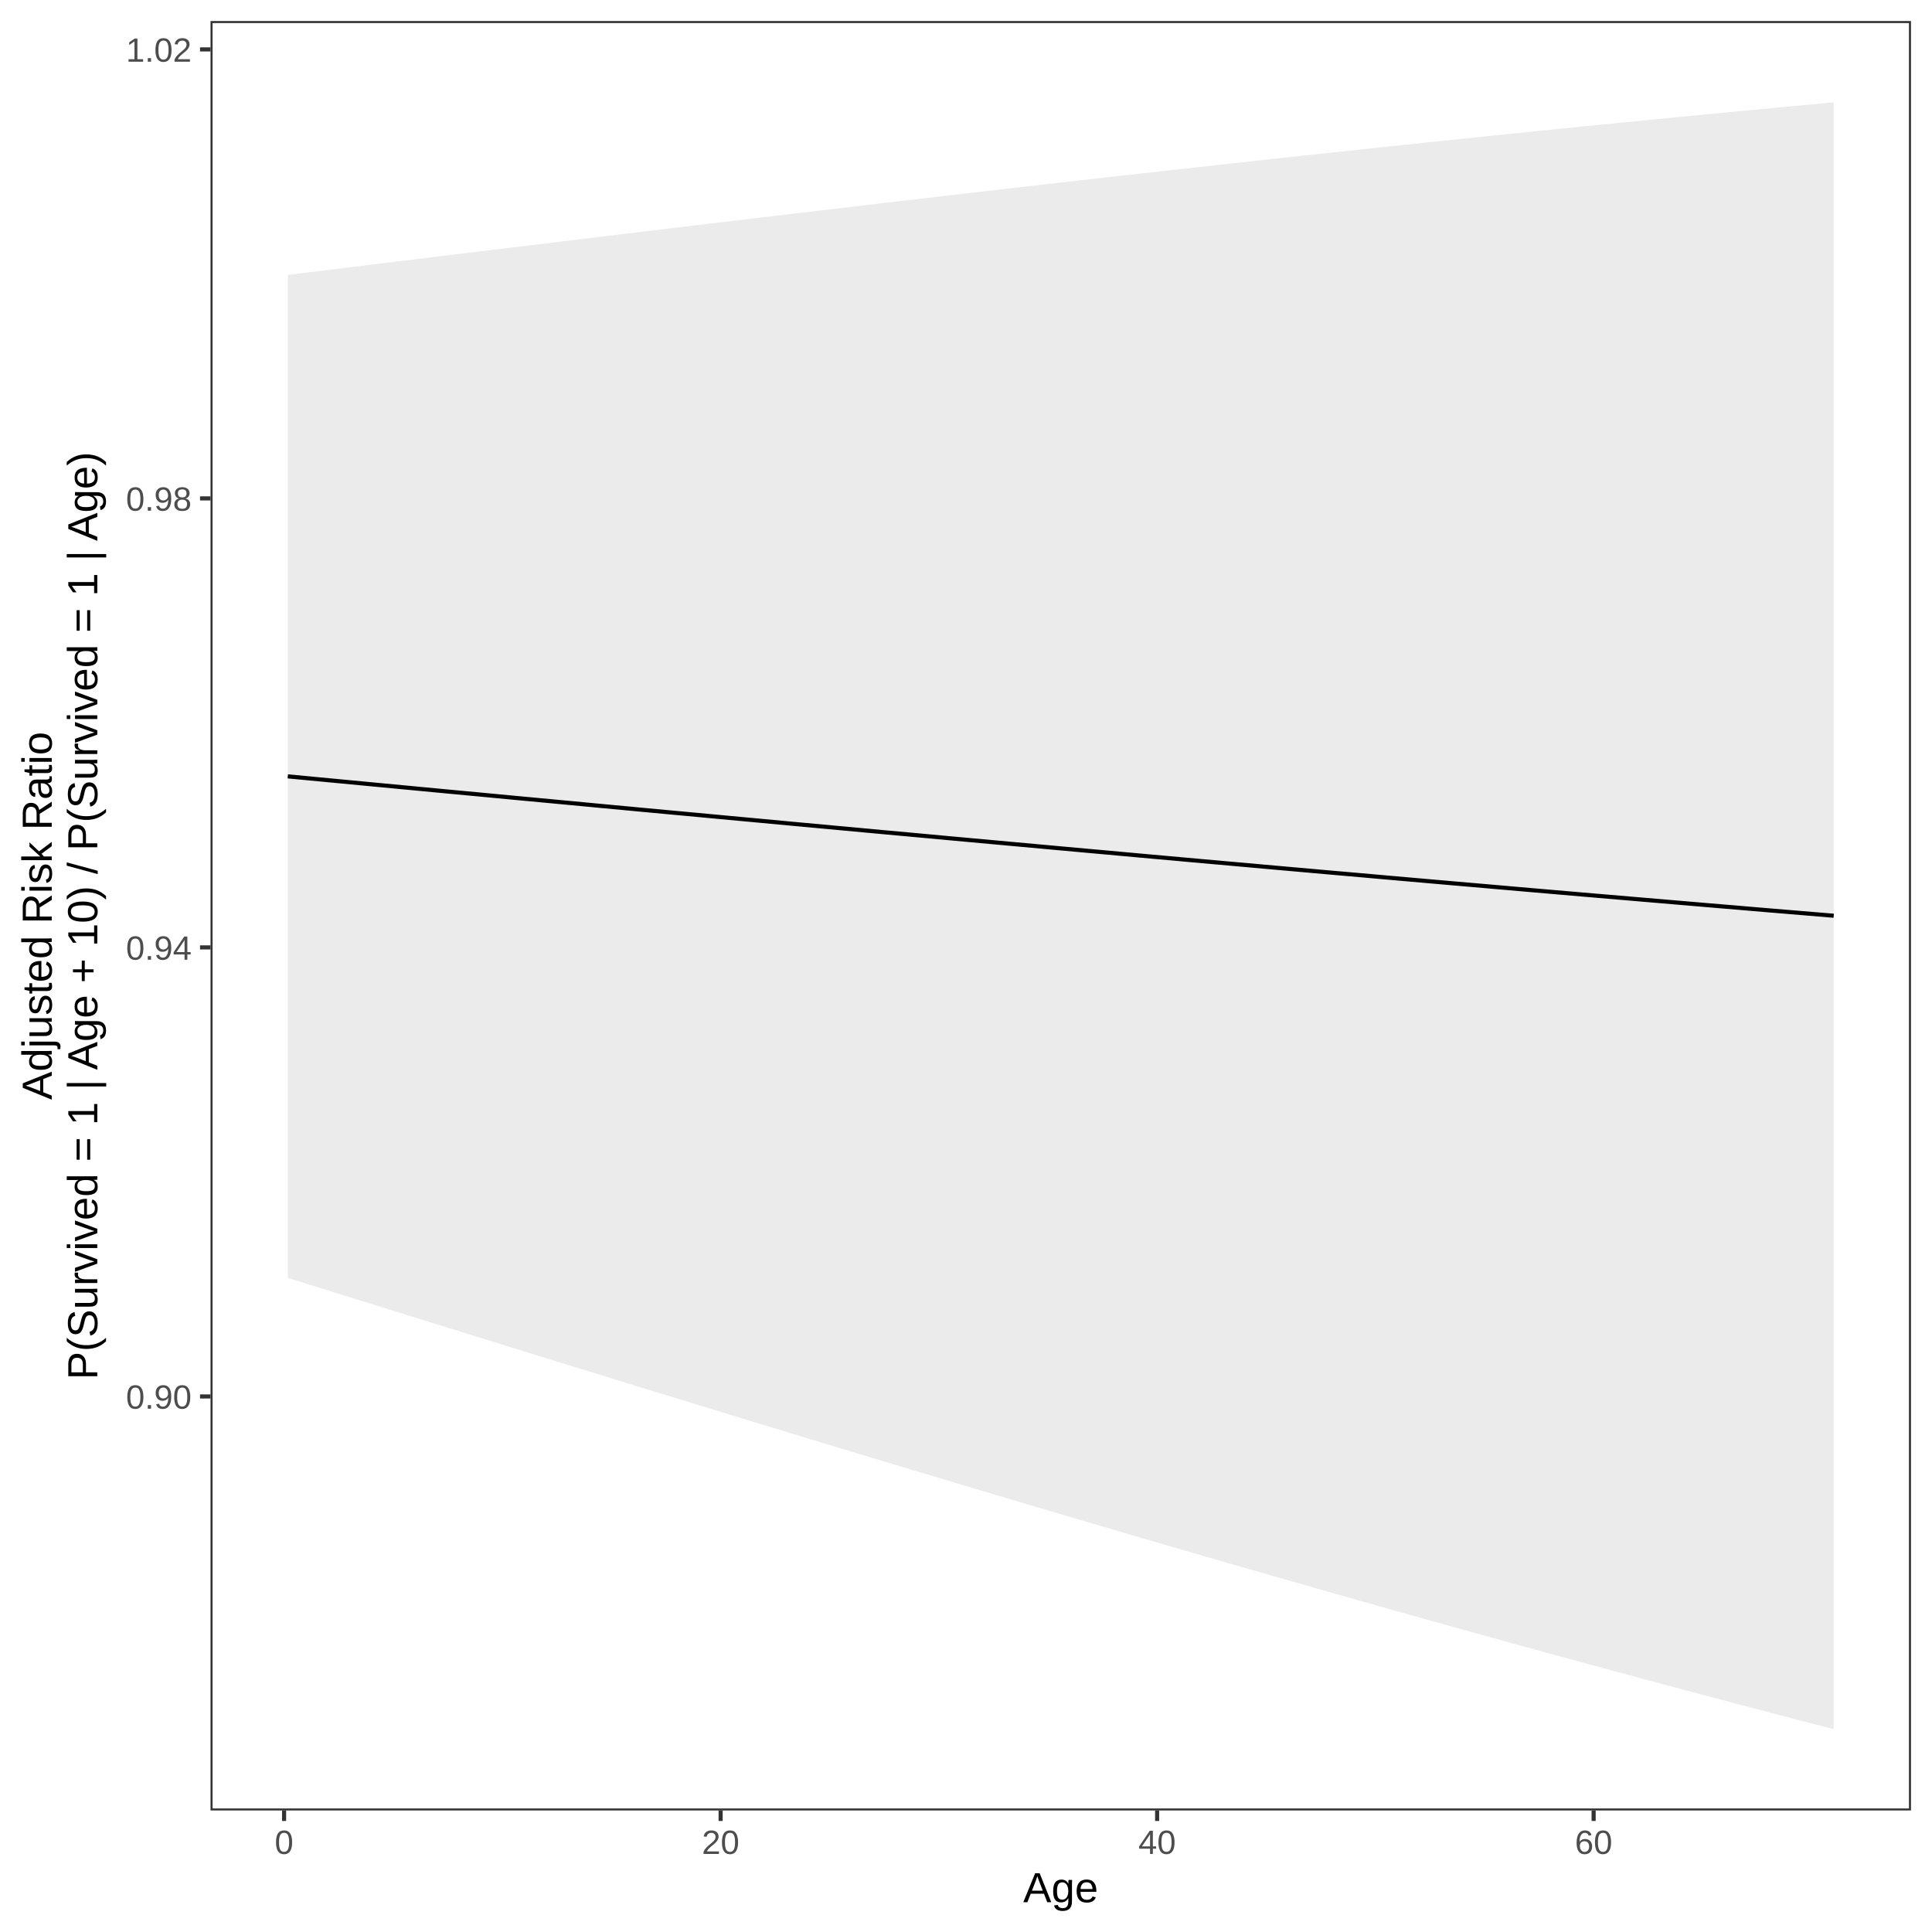
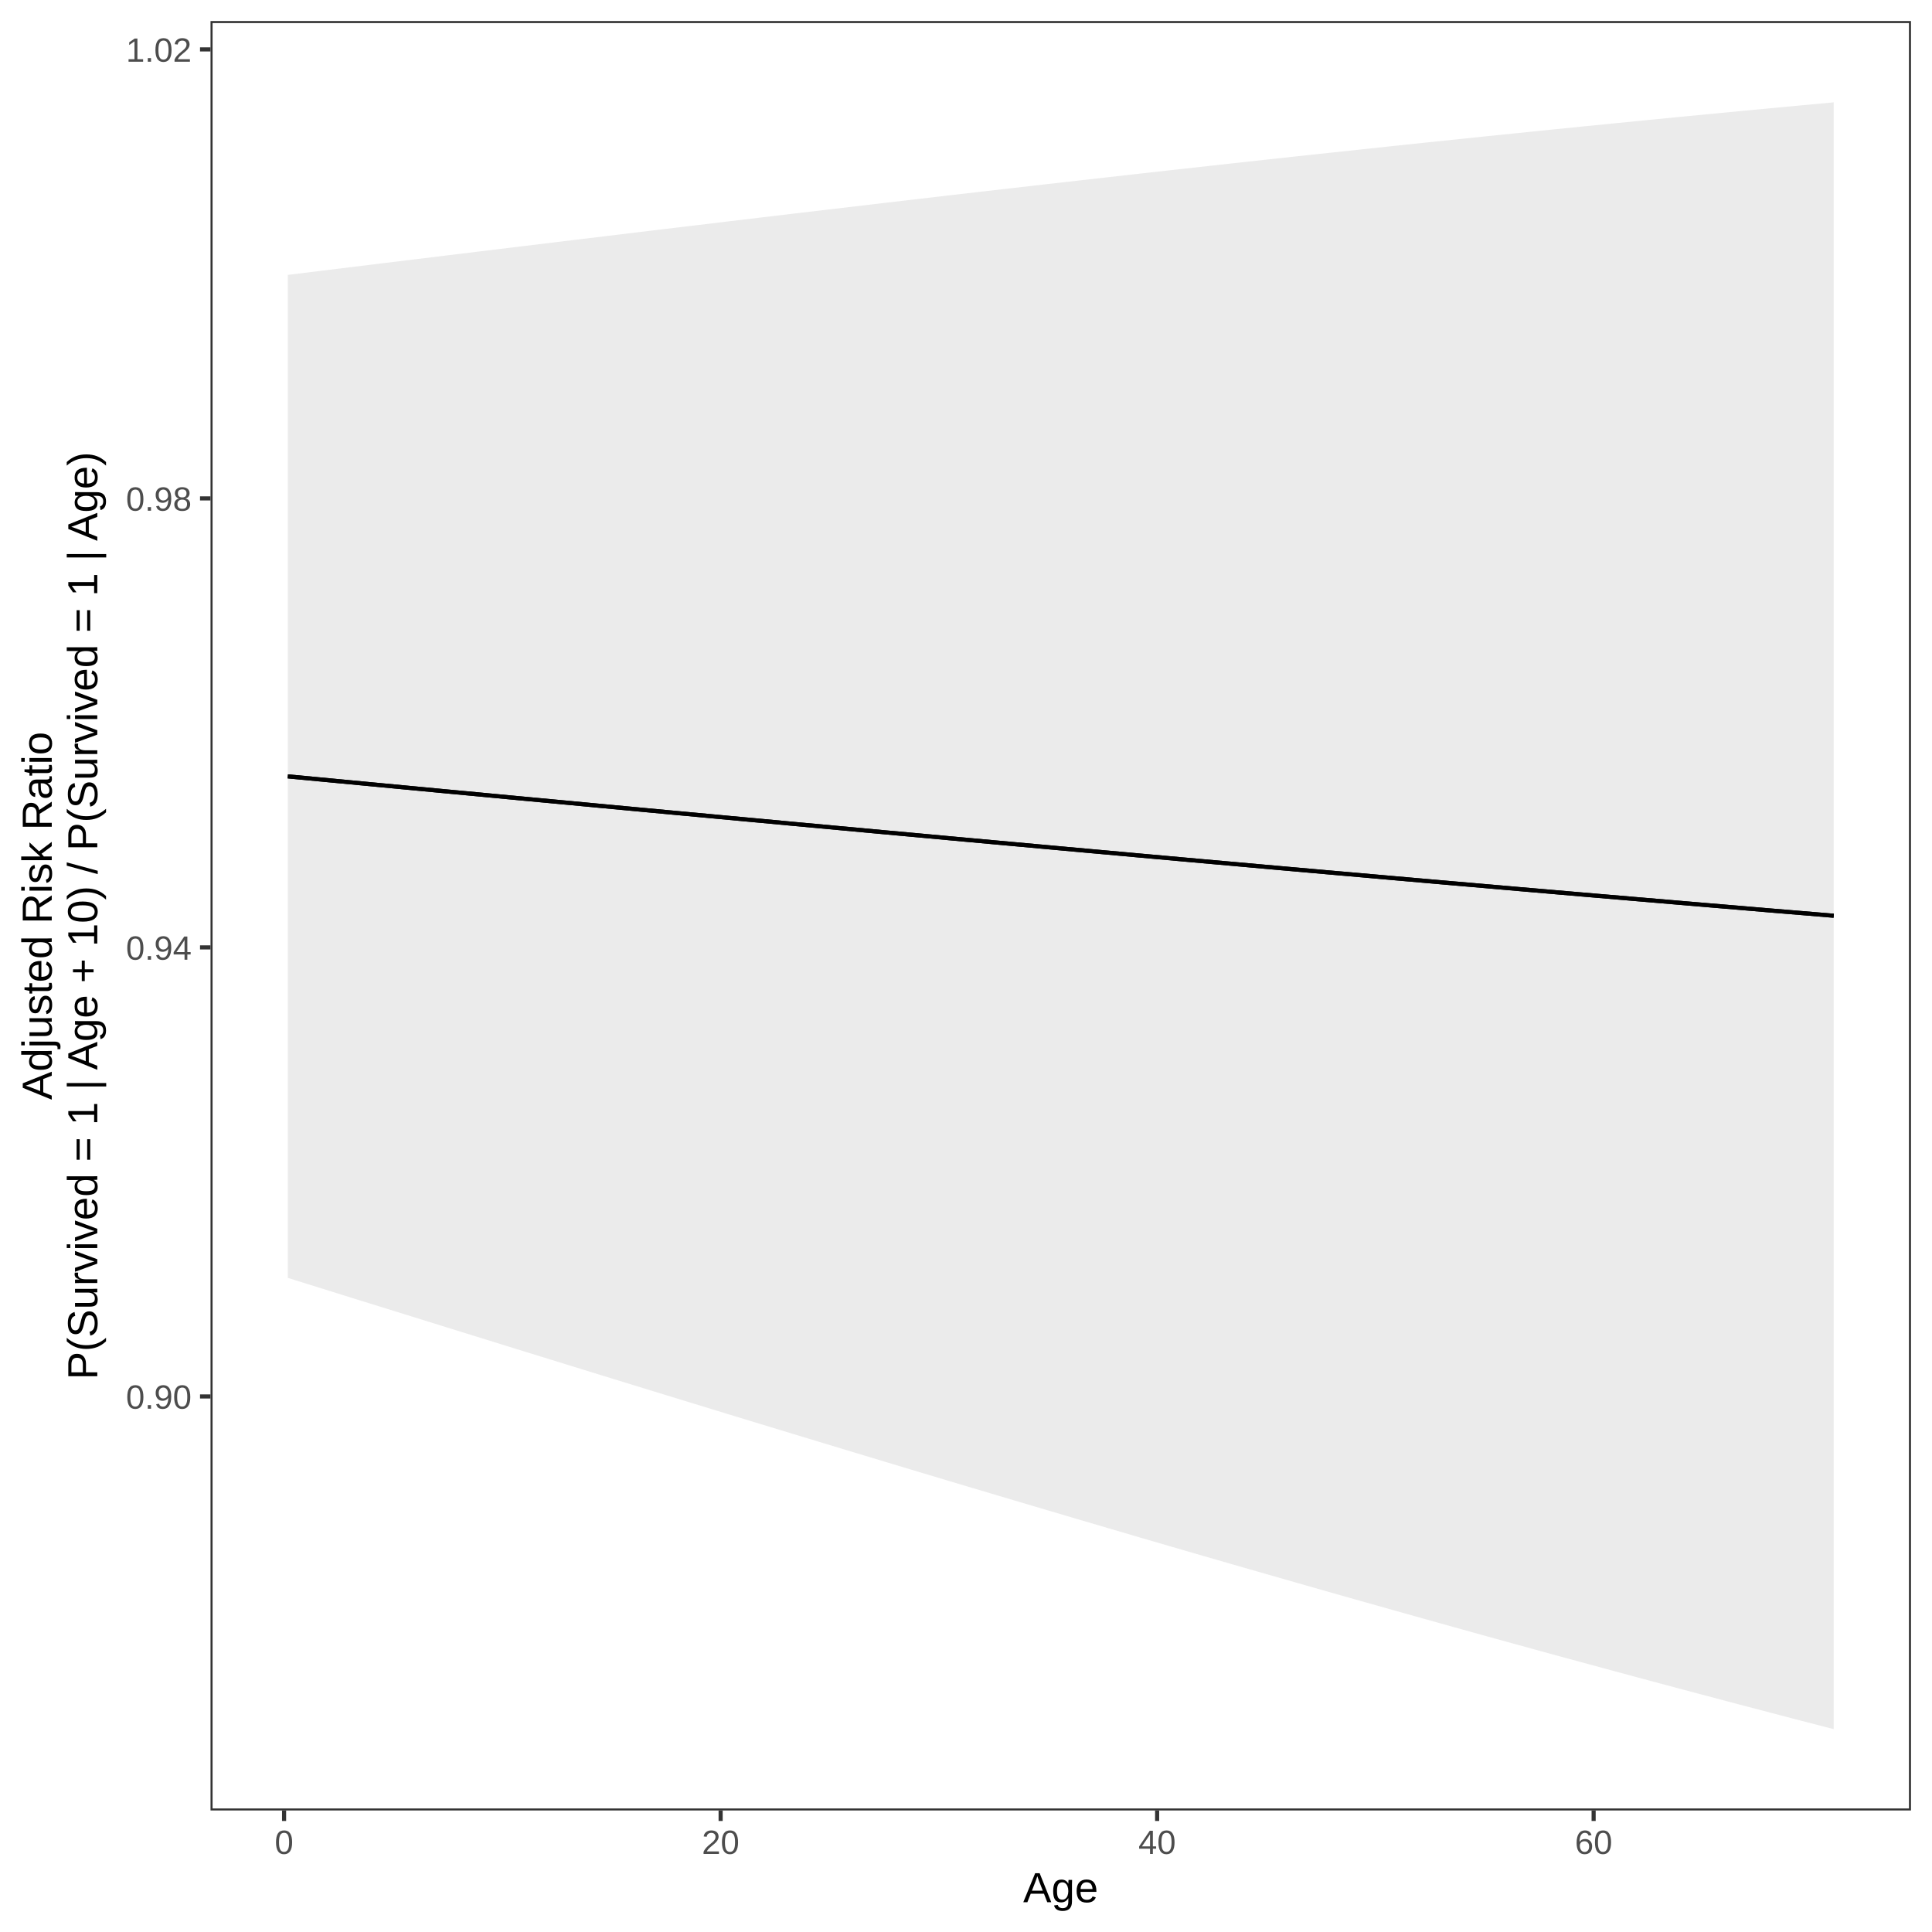
<svg xmlns="http://www.w3.org/2000/svg" class="svglite" width="504.00pt" height="504.00pt" viewBox="0 0 504.00 504.00">
  <defs>
    <style type="text/css">
    .svglite line, .svglite polyline, .svglite polygon, .svglite path, .svglite rect, .svglite circle {
      fill: none;
      stroke: #000000;
      stroke-linecap: round;
      stroke-linejoin: round;
      stroke-miterlimit: 10.00;
    }
    .svglite text {
      white-space: pre;
    }
  </style>
  </defs>
  <rect width="100%" height="100%" style="stroke: none; fill: #FFFFFF;" />
  <defs>
    <clipPath id="cpMC4wMHw1MDQuMDB8MC4wMHw1MDQuMDA=">
      <rect x="0.00" y="0.00" width="504.00" height="504.00" />
    </clipPath>
  </defs>
  <g clip-path="url(#cpMC4wMHw1MDQuMDB8MC4wMHw1MDQuMDA=)">
    <rect x="0.00" y="0.00" width="504.00" height="504.00" style="stroke-width: 1.07; stroke: #FFFFFF; fill: #FFFFFF;" />
  </g>
  <defs>
    <clipPath id="cpNTQuOTJ8NDk4LjUyfDUuNDh8NDcyLjI5">
      <rect x="54.92" y="5.48" width="443.60" height="466.82" />
    </clipPath>
  </defs>
  <g clip-path="url(#cpNTQuOTJ8NDk4LjUyfDUuNDh8NDcyLjI5)">
    <rect x="54.92" y="5.48" width="443.60" height="466.82" style="stroke-width: 1.07; stroke: none; fill: #FFFFFF;" />
-     <polygon points="75.08,71.70 83.31,70.70 91.54,69.69 99.77,68.68 108.00,67.68 116.23,66.67 124.46,65.67 132.69,64.67 140.92,63.67 149.15,62.67 157.38,61.67 165.61,60.68 173.84,59.69 182.07,58.70 190.30,57.72 198.53,56.74 206.76,55.76 214.99,54.79 223.22,53.82 231.45,52.85 239.68,51.89 247.91,50.93 256.14,49.98 264.37,49.03 272.60,48.09 280.83,47.16 289.06,46.22 297.29,45.30 305.52,44.38 313.75,43.47 321.98,42.56 330.21,41.66 338.45,40.76 346.68,39.88 354.91,38.99 363.14,38.12 371.37,37.25 379.60,36.39 387.83,35.54 396.06,34.70 404.29,33.86 412.52,33.03 420.75,32.21 428.98,31.40 437.21,30.59 445.44,29.80 453.67,29.01 461.90,28.23 470.13,27.46 478.36,26.70 478.36,451.08 470.13,448.95 461.90,446.80 453.67,444.64 445.44,442.46 437.21,440.27 428.98,438.07 420.75,435.85 412.52,433.62 404.29,431.38 396.06,429.12 387.83,426.85 379.60,424.56 371.37,422.26 363.14,419.95 354.91,417.63 346.68,415.30 338.45,412.95 330.21,410.60 321.98,408.23 313.75,405.85 305.52,403.46 297.29,401.06 289.06,398.64 280.83,396.22 272.60,393.79 264.37,391.35 256.14,388.90 247.91,386.45 239.68,383.98 231.45,381.50 223.22,379.02 214.99,376.53 206.76,374.03 198.53,371.53 190.30,369.02 182.07,366.50 173.84,363.98 165.61,361.45 157.38,358.92 149.15,356.38 140.92,353.84 132.69,351.29 124.46,348.74 116.23,346.18 108.00,343.62 99.77,341.06 91.54,338.50 83.31,335.93 75.08,333.36 " style="stroke-width: 0.00; stroke: none; stroke-linecap: butt; fill: #333333; fill-opacity: 0.10;" />
-     <polyline points="75.08,71.70 83.31,70.70 91.54,69.69 99.77,68.68 108.00,67.68 116.23,66.67 124.46,65.67 132.69,64.67 140.92,63.67 149.15,62.67 157.38,61.67 165.61,60.68 173.84,59.69 182.07,58.70 190.30,57.72 198.53,56.74 206.76,55.76 214.99,54.79 223.22,53.82 231.45,52.85 239.68,51.89 247.91,50.93 256.14,49.98 264.37,49.03 272.60,48.09 280.83,47.16 289.06,46.22 297.29,45.30 305.52,44.38 313.75,43.47 321.98,42.56 330.21,41.66 338.45,40.76 346.68,39.88 354.91,38.99 363.14,38.12 371.37,37.25 379.60,36.39 387.83,35.54 396.06,34.70 404.29,33.86 412.52,33.03 420.75,32.21 428.98,31.40 437.21,30.59 445.44,29.80 453.67,29.01 461.90,28.23 470.13,27.46 478.36,26.70 " style="stroke-width: 1.07; stroke: none; stroke-linecap: butt;" />
-     <polyline points="478.36,451.08 470.13,448.95 461.90,446.80 453.67,444.64 445.44,442.46 437.21,440.27 428.98,438.07 420.75,435.85 412.52,433.62 404.29,431.38 396.06,429.12 387.83,426.85 379.60,424.56 371.37,422.26 363.14,419.95 354.91,417.63 346.68,415.30 338.45,412.95 330.21,410.60 321.98,408.23 313.75,405.85 305.52,403.46 297.29,401.06 289.06,398.64 280.83,396.22 272.60,393.79 264.37,391.35 256.14,388.90 247.91,386.45 239.68,383.98 231.45,381.50 223.22,379.02 214.99,376.53 206.76,374.03 198.53,371.53 190.30,369.02 182.07,366.50 173.84,363.98 165.61,361.45 157.38,358.92 149.15,356.38 140.92,353.84 132.69,351.29 124.46,348.74 116.23,346.18 108.00,343.62 99.77,341.06 91.54,338.50 83.31,335.93 75.08,333.36 " style="stroke-width: 1.07; stroke: none; stroke-linecap: butt;" />
+     <polygon points="75.08,71.71 83.31,70.70 91.54,69.69 99.77,68.68 108.00,67.68 116.23,66.67 124.46,65.67 132.69,64.67 140.92,63.67 149.15,62.67 157.38,61.68 165.61,60.68 173.84,59.69 182.07,58.71 190.30,57.72 198.53,56.74 206.76,55.76 214.99,54.79 223.22,53.82 231.45,52.85 239.68,51.89 247.91,50.93 256.14,49.98 264.37,49.04 272.60,48.09 280.83,47.16 289.06,46.23 297.29,45.30 305.52,44.38 313.75,43.47 321.98,42.56 330.21,41.66 338.45,40.76 346.68,39.88 354.91,39.00 363.14,38.12 371.37,37.25 379.60,36.40 387.83,35.54 396.06,34.70 404.29,33.86 412.52,33.03 420.75,32.21 428.98,31.40 437.21,30.59 445.44,29.80 453.67,29.01 461.90,28.23 470.13,27.46 478.36,26.70 478.36,451.08 470.13,448.95 461.90,446.80 453.67,444.64 445.44,442.46 437.21,440.27 428.98,438.07 420.75,435.85 412.52,433.62 404.29,431.38 396.06,429.12 387.83,426.85 379.60,424.56 371.37,422.26 363.14,419.95 354.91,417.63 346.68,415.30 338.45,412.95 330.21,410.59 321.98,408.23 313.75,405.85 305.52,403.46 297.29,401.06 289.06,398.64 280.83,396.22 272.60,393.79 264.37,391.35 256.14,388.90 247.91,386.45 239.68,383.98 231.45,381.50 223.22,379.02 214.99,376.53 206.76,374.03 198.53,371.53 190.30,369.02 182.07,366.50 173.84,363.98 165.61,361.45 157.38,358.92 149.15,356.38 140.92,353.83 132.69,351.29 124.46,348.73 116.23,346.18 108.00,343.62 99.77,341.06 91.54,338.50 83.31,335.93 75.08,333.36 " style="stroke-width: 0.00; stroke: none; stroke-linecap: butt; fill: #333333; fill-opacity: 0.10;" />
+     <polyline points="75.08,71.71 83.31,70.70 91.54,69.69 99.77,68.68 108.00,67.68 116.23,66.67 124.46,65.67 132.69,64.67 140.92,63.67 149.15,62.67 157.38,61.68 165.61,60.68 173.84,59.69 182.07,58.71 190.30,57.72 198.53,56.74 206.76,55.76 214.99,54.79 223.22,53.82 231.45,52.85 239.68,51.89 247.91,50.93 256.14,49.98 264.37,49.04 272.60,48.09 280.83,47.16 289.06,46.23 297.29,45.30 305.52,44.38 313.75,43.47 321.98,42.56 330.21,41.66 338.45,40.76 346.68,39.88 354.91,39.00 363.14,38.12 371.37,37.25 379.60,36.40 387.83,35.54 396.06,34.70 404.29,33.86 412.52,33.03 420.75,32.21 428.98,31.40 437.21,30.59 445.44,29.80 453.67,29.01 461.90,28.23 470.13,27.46 478.36,26.70 " style="stroke-width: 1.07; stroke: none; stroke-linecap: butt;" />
+     <polyline points="478.36,451.08 470.13,448.95 461.90,446.80 453.67,444.64 445.44,442.46 437.21,440.27 428.98,438.07 420.75,435.85 412.52,433.62 404.29,431.38 396.06,429.12 387.83,426.85 379.60,424.56 371.37,422.26 363.14,419.95 354.91,417.63 346.68,415.30 338.45,412.95 330.21,410.59 321.98,408.23 313.75,405.85 305.52,403.46 297.29,401.06 289.06,398.64 280.83,396.22 272.60,393.79 264.37,391.35 256.14,388.90 247.91,386.45 239.68,383.98 231.45,381.50 223.22,379.02 214.99,376.53 206.76,374.03 198.53,371.53 190.30,369.02 182.07,366.50 173.84,363.98 165.61,361.45 157.38,358.92 149.15,356.38 140.92,353.83 132.69,351.29 124.46,348.73 116.23,346.18 108.00,343.62 99.77,341.06 91.54,338.50 83.31,335.93 75.08,333.36 " style="stroke-width: 1.07; stroke: none; stroke-linecap: butt;" />
+     <polyline points="75.08,202.53 83.31,203.31 91.54,204.09 99.77,204.87 108.00,205.65 116.23,206.43 124.46,207.20 132.69,207.98 140.92,208.75 149.15,209.52 157.38,210.30 165.61,211.07 173.84,211.84 182.07,212.60 190.30,213.37 198.53,214.13 206.76,214.90 214.99,215.66 223.22,216.42 231.45,217.18 239.68,217.93 247.91,218.69 256.14,219.44 264.37,220.19 272.60,220.94 280.83,221.69 289.06,222.43 297.29,223.18 305.52,223.92 313.75,224.66 321.98,225.39 330.21,226.13 338.45,226.86 346.68,227.59 354.91,228.31 363.14,229.04 371.37,229.76 379.60,230.48 387.83,231.19 396.06,231.91 404.29,232.62 412.52,233.33 420.75,234.03 428.98,234.73 437.21,235.43 445.44,236.13 453.67,236.82 461.90,237.52 470.13,238.20 478.36,238.89 " style="stroke-width: 1.07; stroke-linecap: butt;" />
    <polyline points="75.08,202.53 83.31,203.31 91.54,204.09 99.77,204.87 108.00,205.65 116.23,206.43 124.46,207.20 132.69,207.98 140.92,208.75 149.15,209.52 157.38,210.30 165.61,211.07 173.84,211.84 182.07,212.60 190.30,213.37 198.53,214.13 206.76,214.90 214.99,215.66 223.22,216.42 231.45,217.18 239.68,217.93 247.91,218.69 256.14,219.44 264.37,220.19 272.60,220.94 280.83,221.69 289.06,222.43 297.29,223.18 305.52,223.92 313.75,224.66 321.98,225.39 330.21,226.13 338.45,226.86 346.68,227.59 354.91,228.31 363.14,229.04 371.37,229.76 379.60,230.48 387.83,231.19 396.06,231.91 404.29,232.62 412.52,233.33 420.75,234.03 428.98,234.73 437.21,235.43 445.44,236.13 453.67,236.82 461.90,237.52 470.13,238.20 478.36,238.89 " style="stroke-width: 1.07; stroke-linecap: butt;" />
    <rect x="54.92" y="5.48" width="443.60" height="466.82" style="stroke-width: 1.07; stroke: #333333;" />
  </g>
  <g clip-path="url(#cpMC4wMHw1MDQuMDB8MC4wMHw1MDQuMDA=)">
    <text x="49.99" y="367.49" text-anchor="end" style="font-size: 8.80px;fill: #4D4D4D; font-family: &quot;Arimo&quot;;" textLength="19.58px" lengthAdjust="spacingAndGlyphs">0.90</text>
    <text x="49.99" y="250.36" text-anchor="end" style="font-size: 8.80px;fill: #4D4D4D; font-family: &quot;Arimo&quot;;" textLength="19.58px" lengthAdjust="spacingAndGlyphs">0.94</text>
    <text x="49.99" y="133.23" text-anchor="end" style="font-size: 8.80px;fill: #4D4D4D; font-family: &quot;Arimo&quot;;" textLength="19.58px" lengthAdjust="spacingAndGlyphs">0.98</text>
    <text x="49.99" y="16.10" text-anchor="end" style="font-size: 8.80px;fill: #4D4D4D; font-family: &quot;Arimo&quot;;" textLength="19.58px" lengthAdjust="spacingAndGlyphs">1.02</text>
    <polyline points="52.18,364.29 54.92,364.29 " style="stroke-width: 1.07; stroke: #333333; stroke-linecap: butt;" />
    <polyline points="52.18,247.15 54.92,247.15 " style="stroke-width: 1.07; stroke: #333333; stroke-linecap: butt;" />
    <polyline points="52.18,130.02 54.92,130.02 " style="stroke-width: 1.07; stroke: #333333; stroke-linecap: butt;" />
    <polyline points="52.18,12.89 54.92,12.89 " style="stroke-width: 1.07; stroke: #333333; stroke-linecap: butt;" />
    <polyline points="74.11,475.03 74.11,472.29 " style="stroke-width: 1.07; stroke: #333333; stroke-linecap: butt;" />
    <polyline points="187.99,475.03 187.99,472.29 " style="stroke-width: 1.07; stroke: #333333; stroke-linecap: butt;" />
    <polyline points="301.86,475.03 301.86,472.29 " style="stroke-width: 1.07; stroke: #333333; stroke-linecap: butt;" />
    <polyline points="415.73,475.03 415.73,472.29 " style="stroke-width: 1.07; stroke: #333333; stroke-linecap: butt;" />
    <text x="74.11" y="483.64" text-anchor="middle" style="font-size: 8.80px;fill: #4D4D4D; font-family: &quot;Arimo&quot;;" textLength="5.59px" lengthAdjust="spacingAndGlyphs">0</text>
    <text x="187.99" y="483.64" text-anchor="middle" style="font-size: 8.80px;fill: #4D4D4D; font-family: &quot;Arimo&quot;;" textLength="11.19px" lengthAdjust="spacingAndGlyphs">20</text>
    <text x="301.86" y="483.64" text-anchor="middle" style="font-size: 8.80px;fill: #4D4D4D; font-family: &quot;Arimo&quot;;" textLength="11.19px" lengthAdjust="spacingAndGlyphs">40</text>
    <text x="415.73" y="483.64" text-anchor="middle" style="font-size: 8.80px;fill: #4D4D4D; font-family: &quot;Arimo&quot;;" textLength="11.19px" lengthAdjust="spacingAndGlyphs">60</text>
    <text x="276.72" y="496.23" text-anchor="middle" style="font-size: 11.00px; font-family: &quot;Arimo&quot;;" textLength="21.28px" lengthAdjust="spacingAndGlyphs">Age</text>
    <text transform="translate(13.50,238.89) rotate(-90)" text-anchor="middle" style="font-size: 11.00px; font-family: &quot;Arimo&quot;;" textLength="106.19px" lengthAdjust="spacingAndGlyphs">Adjusted Risk Ratio</text>
    <text transform="translate(25.38,238.89) rotate(-90)" text-anchor="middle" style="font-size: 11.00px; font-family: &quot;Arimo&quot;;" textLength="278.34px" lengthAdjust="spacingAndGlyphs">P(Survived = 1 | Age + 10) / P(Survived = 1 | Age)</text>
  </g>
</svg>
